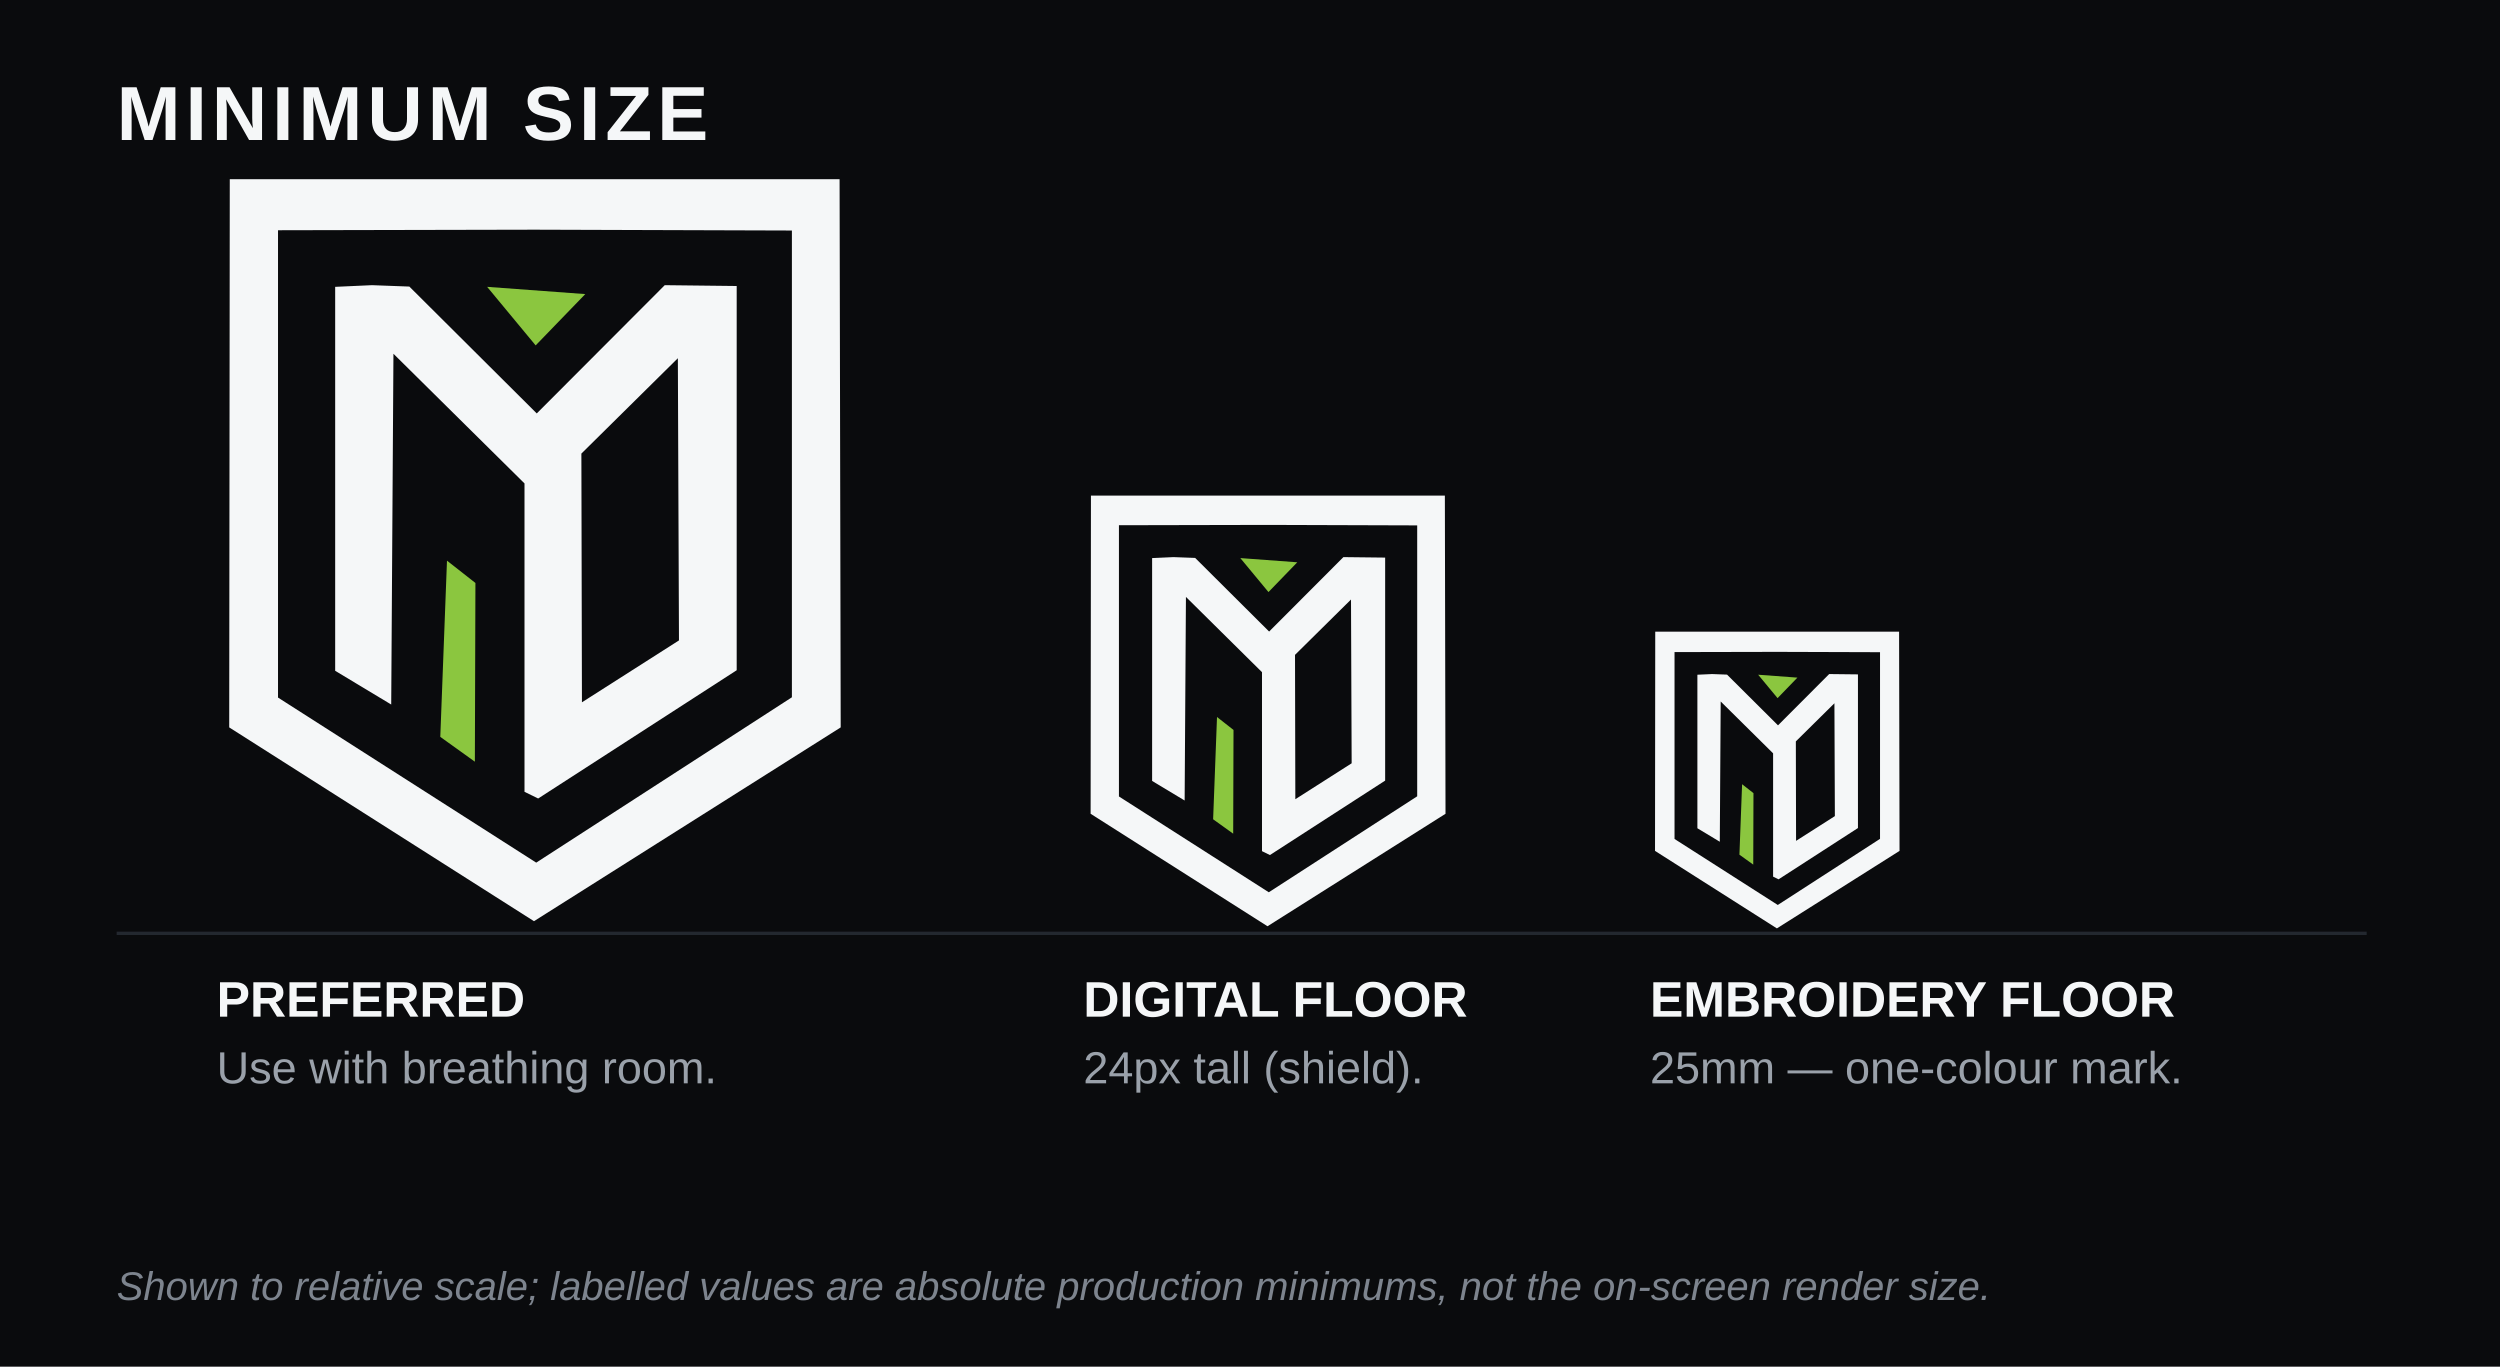
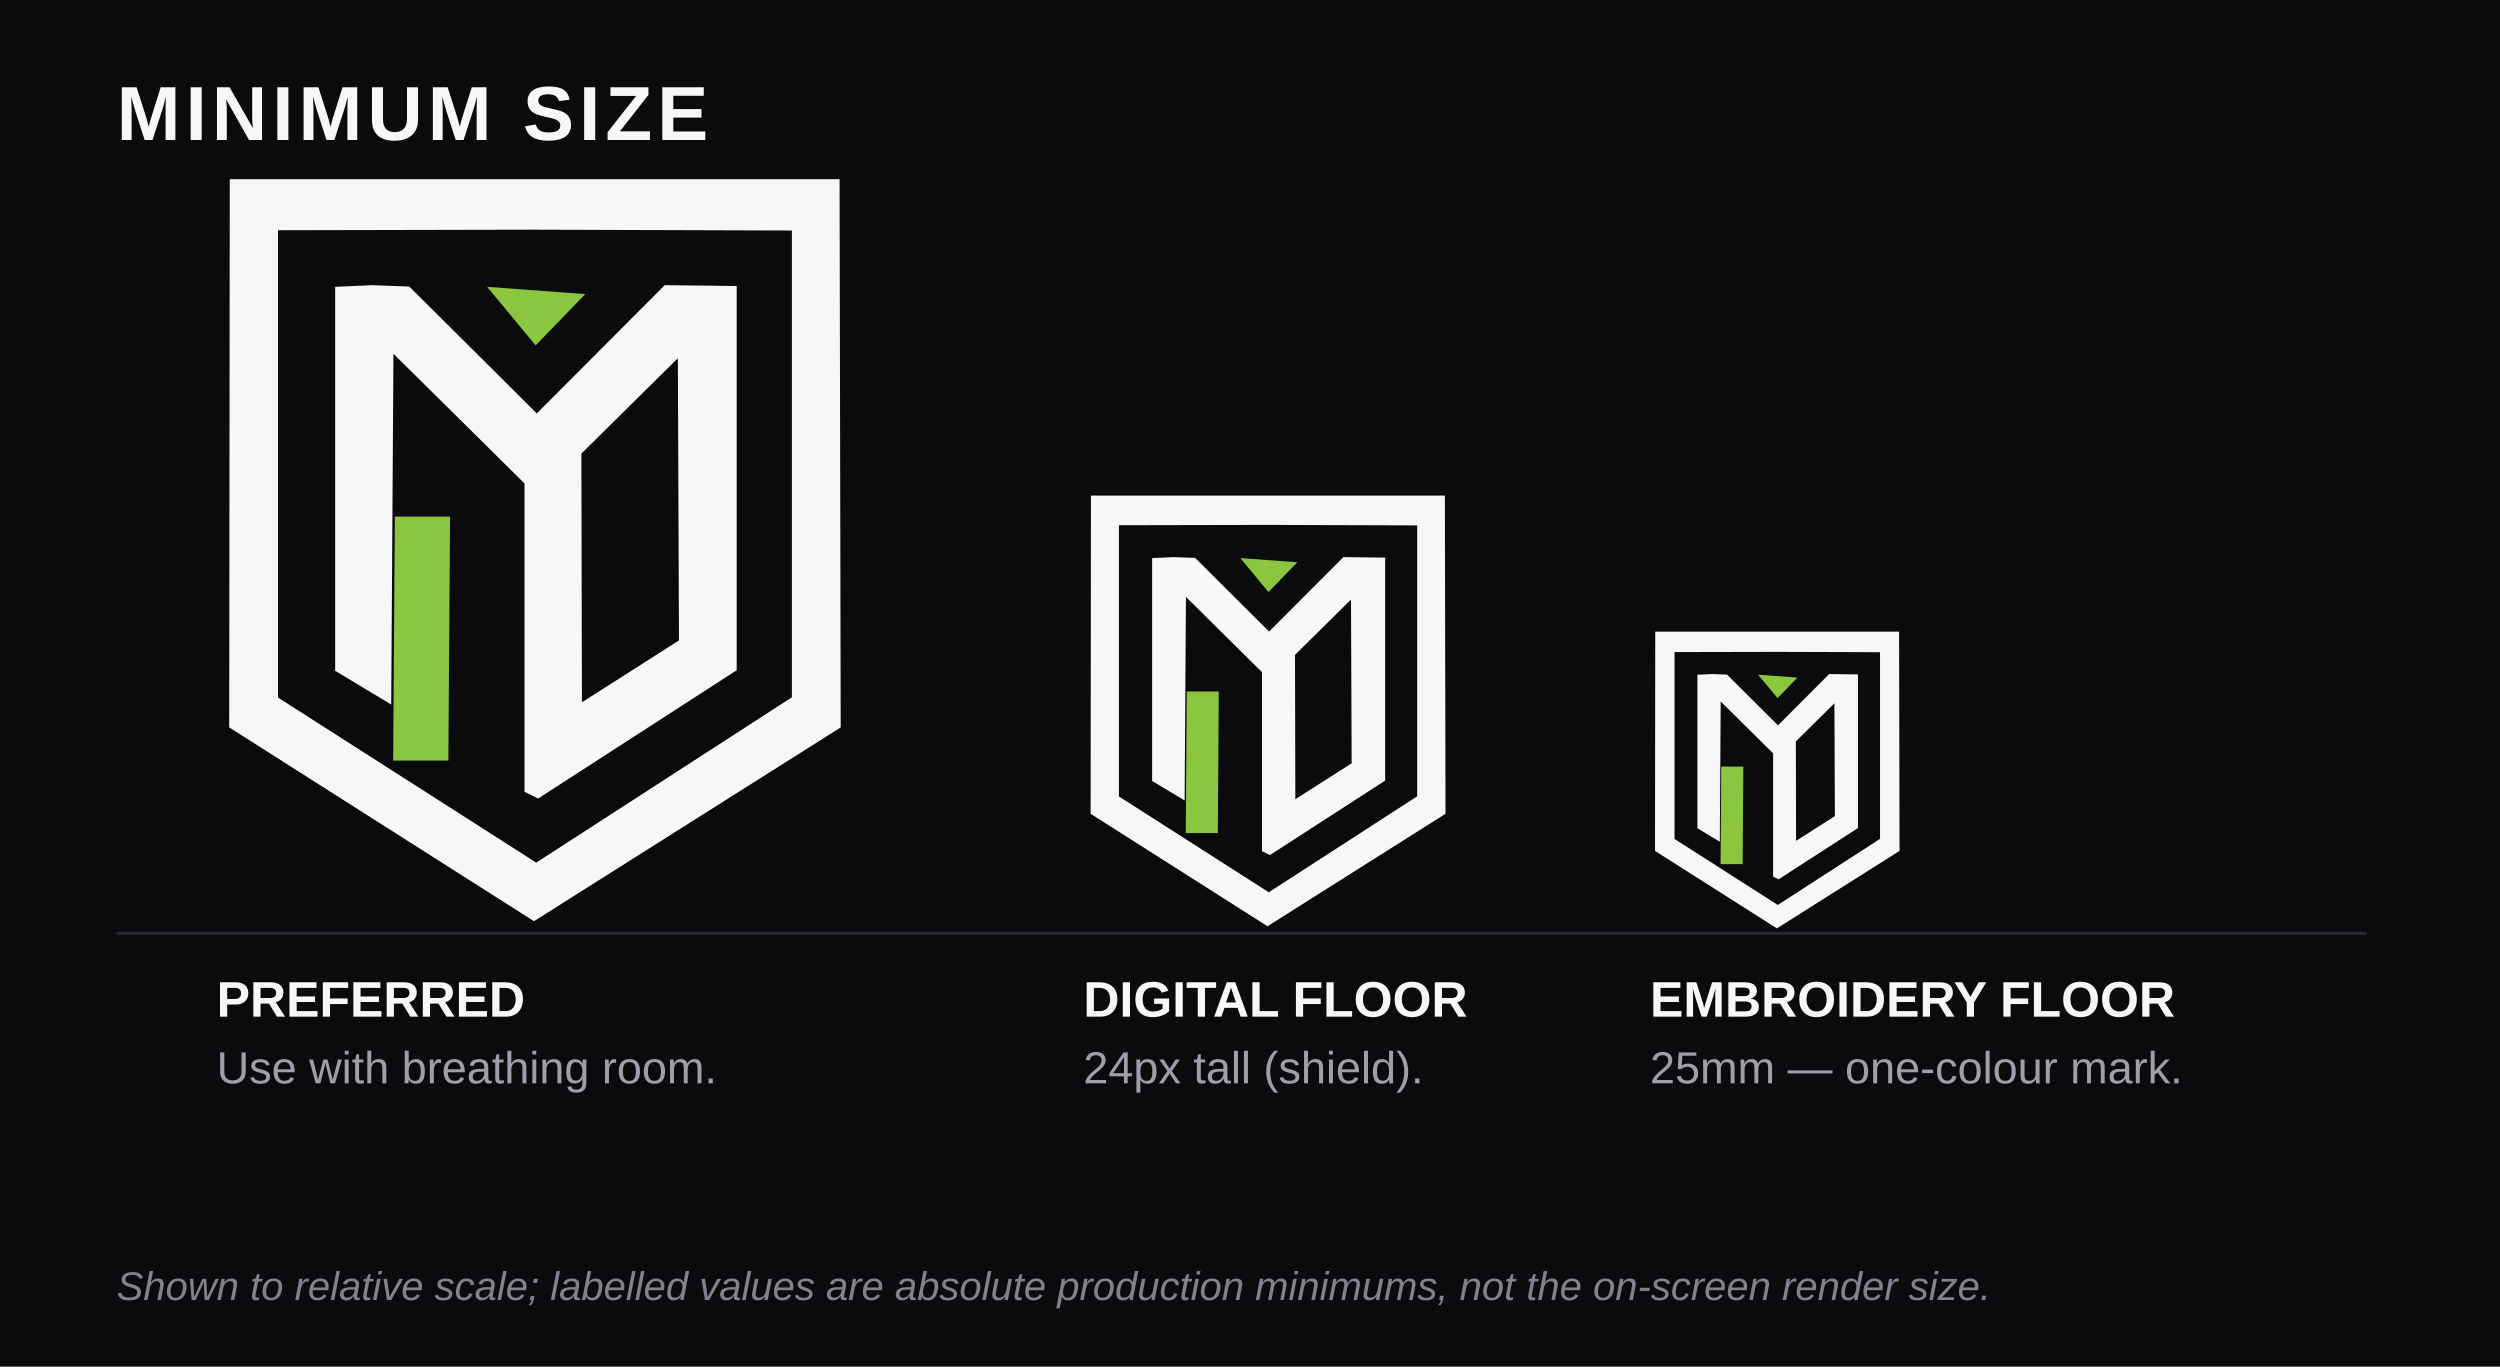
<svg xmlns="http://www.w3.org/2000/svg" viewBox="0 0 1500 820" role="img" aria-label="The Match Day Club minimum size">
  <defs>
    <path id="pi" fill-rule="evenodd" d="M2363 200 L176 200 L174 2166 L1267 2861 L2367 2166Z M1270 381 L349 383 L349 2059 L1275 2651 L2192 2058 L2192 384Z M686 580 L554 586 L554 1963 L755 2084 L763 826 L1233 1291 L1233 2397 L1282 2421 L1994 1961 L1994 583 L1736 580 L1277 1040 L820 585Z M1783 842 L1437 1184 L1439 2076 L1787 1854Z" />
-     <path id="pg" d="M1099 586 L1273 796 L1451 612Z M955 1568 L931 2200 L1055 2289 L1057 1648Z" />
+     <path id="pg" d="M1099 586 L1273 796 L1451 612Z M768 1410 L966 1410 L960 2285 L762 2285Z" />
    <path id="pd" d="" />
    <marker id="b" viewBox="0 0 10 10" refX="9" refY="5" markerWidth="7" markerHeight="7" orient="auto-start-reverse">
      <path d="M0 0 L10 5 L0 10 z" fill="#9AA1AA" />
    </marker>
  </defs>
  <rect width="1500" height="820" fill="#0A0B0D" />
  <text x="70" y="84" font-family="Archivo, Arial, sans-serif" font-size="46" font-weight="700" letter-spacing="3" fill="#F5F7F8">MINIMUM SIZE</text>
  <line x1="70" y1="560" x2="1420" y2="560" stroke="#23282F" stroke-width="2" />
  <g transform="translate(130 100) scale(0.1673)">
    <g transform="translate(-129 -155)">
      <use href="#pi" fill="#F5F7F8" />
      <use href="#pg" fill="#8BC63F" />
      <use href="#pd" fill="#6AA62E" />
    </g>
  </g>
  <g transform="translate(650 293) scale(0.0971)">
    <g transform="translate(-129 -155)">
      <use href="#pi" fill="#F5F7F8" />
      <use href="#pg" fill="#8BC63F" />
      <use href="#pd" fill="#6AA62E" />
    </g>
  </g>
  <g transform="translate(990 376) scale(0.0669)">
    <g transform="translate(-129 -155)">
      <use href="#pi" fill="#F5F7F8" />
      <use href="#pg" fill="#8BC63F" />
      <use href="#pd" fill="#6AA62E" />
    </g>
  </g>
  <text x="130" y="610" font-family="Archivo, Arial, sans-serif" font-size="30" font-weight="700" fill="#F5F7F8">PREFERRED</text>
  <text x="130" y="650" font-family="Archivo, Arial, sans-serif" font-size="27" fill="#9AA1AA">Use with breathing room.</text>
  <text x="650" y="610" font-family="Archivo, Arial, sans-serif" font-size="30" font-weight="700" fill="#F5F7F8">DIGITAL FLOOR</text>
  <text x="650" y="650" font-family="Archivo, Arial, sans-serif" font-size="27" fill="#9AA1AA">24px tall (shield).</text>
  <text x="990" y="610" font-family="Archivo, Arial, sans-serif" font-size="30" font-weight="700" fill="#F5F7F8">EMBROIDERY FLOOR</text>
  <text x="990" y="650" font-family="Archivo, Arial, sans-serif" font-size="27" fill="#9AA1AA">25mm — one-colour mark.</text>
  <text x="70" y="780" font-family="Archivo, Arial, sans-serif" font-size="24" font-style="italic" fill="#7D848E">Shown to relative scale; labelled values are absolute production minimums, not the on-screen render size.</text>
</svg>
